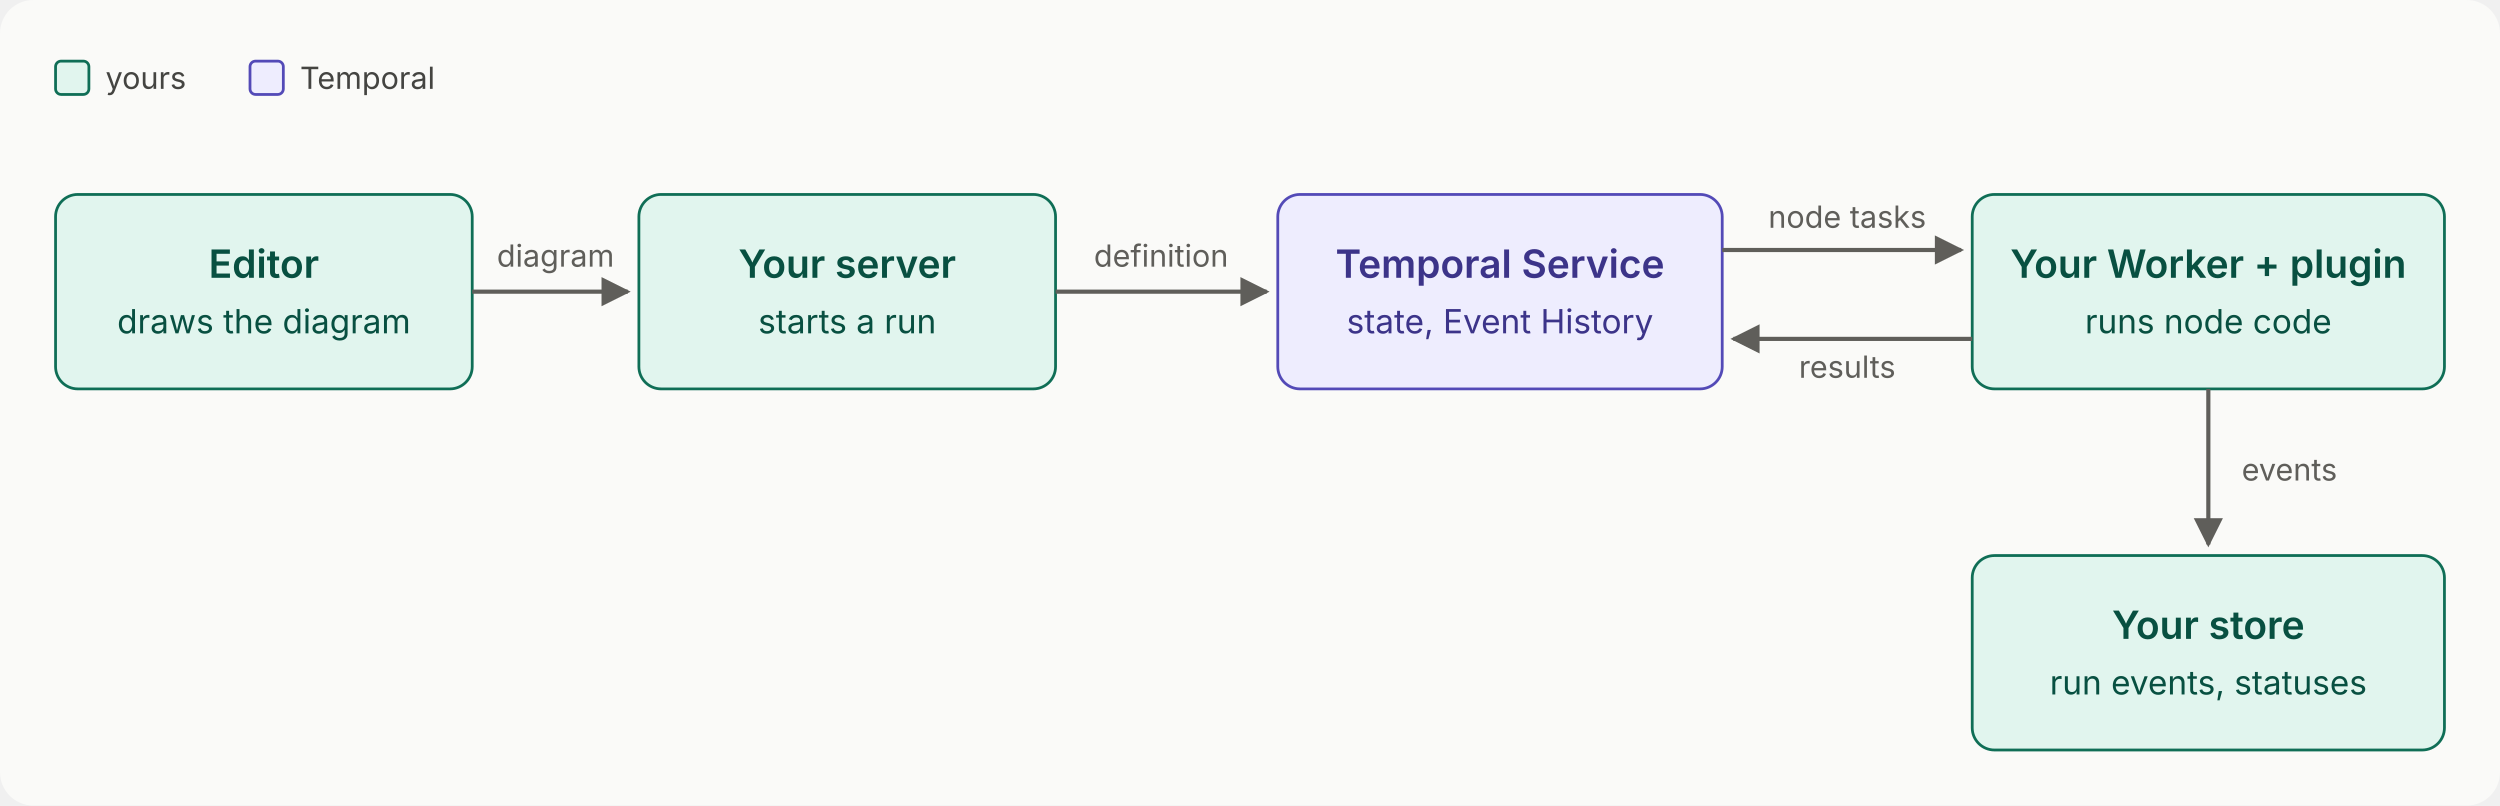
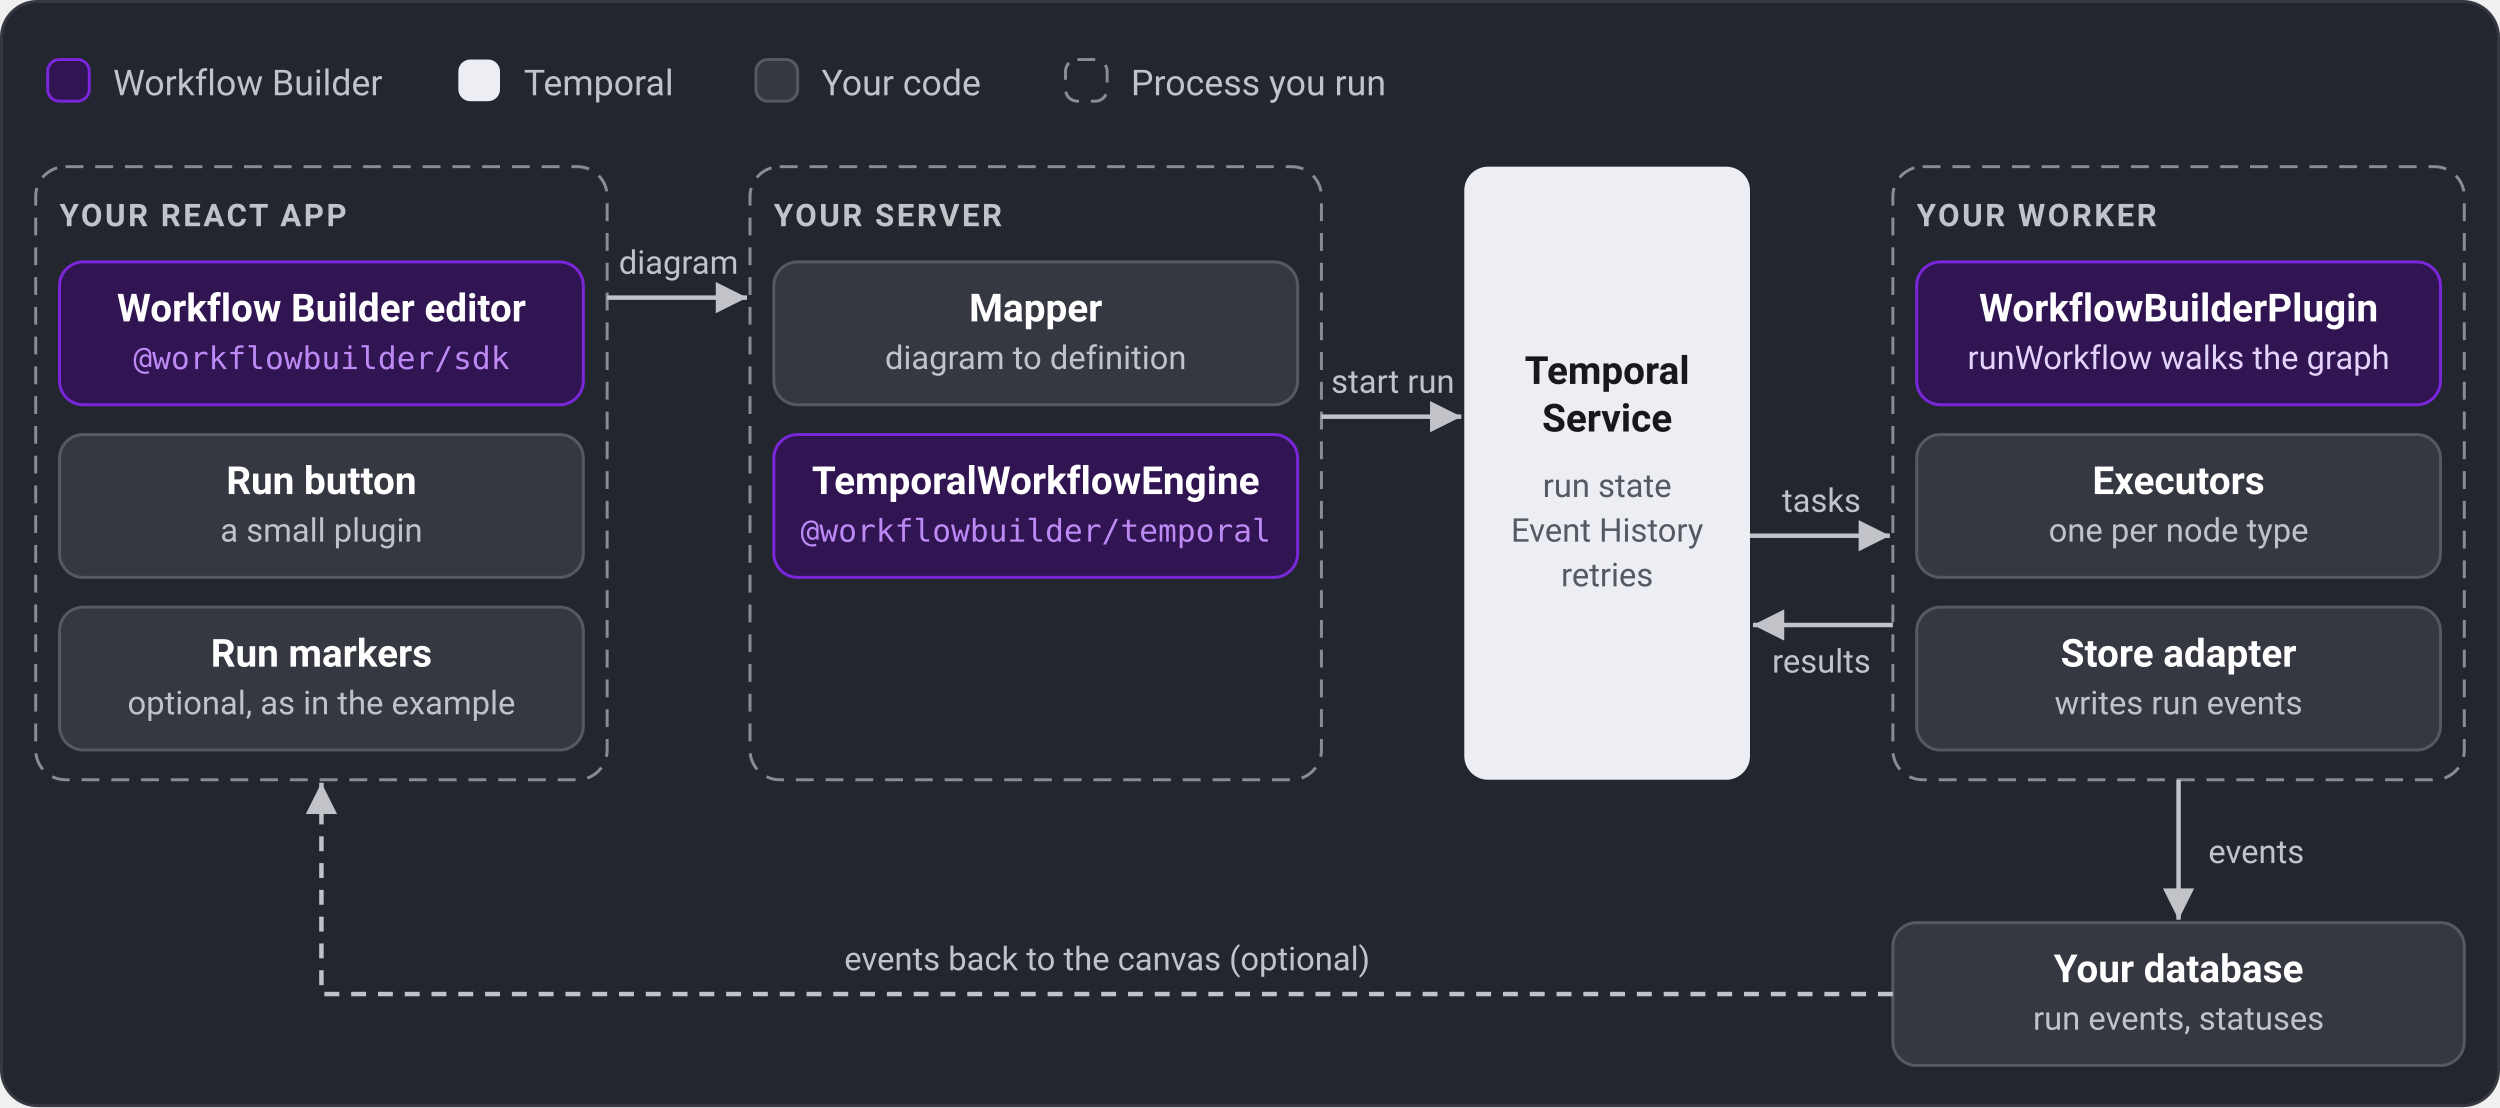
- <svg xmlns="http://www.w3.org/2000/svg" viewBox="0 0 900 290" font-family="system-ui, -apple-system, Segoe UI, sans-serif" role="img" aria-labelledby="title">
+ <svg xmlns="http://www.w3.org/2000/svg" width="1260" height="558" viewBox="0 0 840 372" role="img" aria-labelledby="title">
+   <style>
+     text { font-family: ui-sans-serif, system-ui, 'Segoe UI', Roboto, sans-serif; }
+     .title { font-size: 13px; font-weight: 600; text-anchor: middle; }
+     .sub { font-size: 11px; text-anchor: middle; }
+     .pkg { font-family: ui-monospace, SFMono-Regular, Menlo, Consolas, monospace; font-size: 10.5px; text-anchor: middle; }
+     .wb rect { fill: #311452; stroke: #7a26d9; }
+     .wb .title { fill: #ffffff; }
+     .wb .pkg { fill: #bc89f5; }
+     .wb .sub { fill: #e4d3fb; }
+     .own rect { fill: #353841; stroke: #555962; }
+     .own .title { fill: #ffffff; }
+     .own .sub { fill: #c1c3c8; }
+     .temporal rect { fill: #edeef3; }
+     .temporal .title { fill: #17181c; }
+     .temporal .sub { fill: #555962; }
+     .frame { fill: none; stroke: #888c96; stroke-dasharray: 6 4; }
+     .frame-label { font-size: 10.5px; font-weight: 600; letter-spacing: 0.08em; fill: #c1c3c8; }
+     .legend { font-size: 12px; fill: #c1c3c8; }
+     .flow { fill: none; stroke: #c1c3c8; stroke-width: 1.5; marker-end: url(#arrow); }
+     .optional { stroke-dasharray: 5 4; }
+     .label { font-size: 11px; fill: #c1c3c8; text-anchor: middle; }
+   </style>
  <defs>
-     <marker id="arrow" viewBox="0 0 10 10" refX="9" refY="5" markerWidth="7" markerHeight="7" orient="auto-start-reverse">
-       <path d="M0,0 L10,5 L0,10 z" fill="#5F5E5A" />
+     <marker id="arrow" viewBox="0 0 10 10" refX="10" refY="5" markerWidth="7" markerHeight="7" orient="auto-start-reverse">
+       <path d="M0,0 L10,5 L0,10 z" fill="#c1c3c8" />
    </marker>
  </defs>
-   <rect x="0" y="0" width="900" height="290" rx="12" fill="#FAFAF8" />
-   <g font-size="14">
-     <rect x="20" y="70" width="150" height="70" rx="8" fill="#E1F5EE" stroke="#0F6E56" />
-     <text x="95" y="100" text-anchor="middle" font-weight="600" fill="#085041">Editor</text>
-     <text x="95" y="120" text-anchor="middle" font-size="12" fill="#085041">draws the diagram</text>
-     <rect x="230" y="70" width="150" height="70" rx="8" fill="#E1F5EE" stroke="#0F6E56" />
-     <text x="305" y="100" text-anchor="middle" font-weight="600" fill="#085041">Your server</text>
-     <text x="305" y="120" text-anchor="middle" font-size="12" fill="#085041">starts a run</text>
-     <rect x="460" y="70" width="160" height="70" rx="8" fill="#EEEDFE" stroke="#534AB7" />
-     <text x="540" y="100" text-anchor="middle" font-weight="600" fill="#3C3489">Temporal Service</text>
-     <text x="540" y="120" text-anchor="middle" font-size="12" fill="#3C3489">state, Event History</text>
-     <rect x="710" y="70" width="170" height="70" rx="8" fill="#E1F5EE" stroke="#0F6E56" />
-     <text x="795" y="100" text-anchor="middle" font-weight="600" fill="#085041">Your Worker + plugin</text>
-     <text x="795" y="120" text-anchor="middle" font-size="12" fill="#085041">runs node code</text>
-     <rect x="710" y="200" width="170" height="70" rx="8" fill="#E1F5EE" stroke="#0F6E56" />
-     <text x="795" y="230" text-anchor="middle" font-weight="600" fill="#085041">Your store</text>
-     <text x="795" y="250" text-anchor="middle" font-size="12" fill="#085041">run events, statuses</text>
+   <rect x="0.5" y="0.5" width="839" height="371" rx="12" fill="#23262f" stroke="#353841" />
+   <g class="legend">
+     <rect x="16" y="20" width="14" height="14" rx="4" fill="#311452" stroke="#7a26d9" />
+     <text x="38" y="32">Workflow Builder</text>
+     <rect x="154" y="20" width="14" height="14" rx="4" fill="#edeef3" />
+     <text x="176" y="32">Temporal</text>
+     <rect x="254" y="20" width="14" height="14" rx="4" fill="#353841" stroke="#555962" />
+     <text x="276" y="32">Your code</text>
+     <rect x="358" y="20" width="14" height="14" rx="4" class="frame" />
+     <text x="380" y="32">Process you run</text>
  </g>
-   <g stroke="#5F5E5A" stroke-width="1.5" fill="none" marker-end="url(#arrow)">
-     <line x1="170" y1="105" x2="226" y2="105" />
-     <line x1="380" y1="105" x2="456" y2="105" />
-     <line x1="620" y1="90" x2="706" y2="90" />
-     <line x1="710" y1="122" x2="624" y2="122" />
-     <line x1="795" y1="140" x2="795" y2="196" />
+   <rect class="frame" x="12" y="56" width="192" height="206" rx="10" />
+   <text class="frame-label" x="20" y="76">YOUR REACT APP</text>
+   <rect class="frame" x="252" y="56" width="192" height="206" rx="10" />
+   <text class="frame-label" x="260" y="76">YOUR SERVER</text>
+   <rect class="frame" x="636" y="56" width="192" height="206" rx="10" />
+   <text class="frame-label" x="644" y="76">YOUR WORKER</text>
+   <g class="wb">
+     <rect x="20" y="88" width="176" height="48" rx="8" />
+     <text class="title" x="108" y="108">Workflow Builder editor</text>
+     <text class="pkg" x="108" y="124">@workflowbuilder/sdk</text>
  </g>
-   <g font-size="11" fill="#5F5E5A" text-anchor="middle">
-     <text x="200" y="96">diagram</text>
-     <text x="418" y="96">definition</text>
-     <text x="665" y="82">node tasks</text>
-     <text x="665" y="136">results</text>
-     <text x="807" y="173" text-anchor="start">events</text>
+   <g class="own">
+     <rect x="20" y="146" width="176" height="48" rx="8" />
+     <text class="title" x="108" y="166">Run button</text>
+     <text class="sub" x="108" y="182">a small plugin</text>
  </g>
-   <g font-size="11">
-     <rect x="20" y="22" width="12" height="12" rx="2" fill="#E1F5EE" stroke="#0F6E56" />
-     <text x="38" y="32" fill="#444441">yours</text>
-     <rect x="90" y="22" width="12" height="12" rx="2" fill="#EEEDFE" stroke="#534AB7" />
-     <text x="108" y="32" fill="#444441">Temporal</text>
+   <g class="own">
+     <rect x="20" y="204" width="176" height="48" rx="8" />
+     <text class="title" x="108" y="224">Run markers</text>
+     <text class="sub" x="108" y="240">optional, as in the example</text>
  </g>
+   <g class="own">
+     <rect x="260" y="88" width="176" height="48" rx="8" />
+     <text class="title" x="348" y="108">Mapper</text>
+     <text class="sub" x="348" y="124">diagram to definition</text>
+   </g>
+   <g class="wb">
+     <rect x="260" y="146" width="176" height="48" rx="8" />
+     <text class="title" x="348" y="166">TemporalWorkflowEngine</text>
+     <text class="pkg" x="348" y="182">@workflowbuilder/temporal</text>
+   </g>
+   <g class="temporal">
+     <rect x="492" y="56" width="96" height="206" rx="8" />
+     <text class="title" x="540" y="129">Temporal</text>
+     <text class="title" x="540" y="145">Service</text>
+     <text class="sub" x="540" y="167">run state</text>
+     <text class="sub" x="540" y="182">Event History</text>
+     <text class="sub" x="540" y="197">retries</text>
+   </g>
+   <g class="wb">
+     <rect x="644" y="88" width="176" height="48" rx="8" />
+     <text class="title" x="732" y="108">WorkflowBuilderPlugin</text>
+     <text class="sub" x="732" y="124">runWorkflow walks the graph</text>
+   </g>
+   <g class="own">
+     <rect x="644" y="146" width="176" height="48" rx="8" />
+     <text class="title" x="732" y="166">Executors</text>
+     <text class="sub" x="732" y="182">one per node type</text>
+   </g>
+   <g class="own">
+     <rect x="644" y="204" width="176" height="48" rx="8" />
+     <text class="title" x="732" y="224">Store adapter</text>
+     <text class="sub" x="732" y="240">writes run events</text>
+   </g>
+   <g class="own">
+     <rect x="636" y="310" width="192" height="48" rx="8" />
+     <text class="title" x="732" y="330">Your database</text>
+     <text class="sub" x="732" y="346">run events, statuses</text>
+   </g>
+   <path class="flow" d="M204,100 H251" />
+   <path class="flow" d="M444,140 H491" />
+   <path class="flow" d="M588,180 H635" />
+   <path class="flow" d="M636,210 H589" />
+   <path class="flow" d="M732,262 V309" />
+   <path class="flow optional" d="M636,334 H108 V263" />
+   <text class="label" x="228" y="92">diagram</text>
+   <text class="label" x="468" y="132">start run</text>
+   <text class="label" x="612" y="172">tasks</text>
+   <text class="label" x="612" y="226">results</text>
+   <text class="label" x="742" y="290" style="text-anchor: start">events</text>
+   <text class="label" x="372" y="326">events back to the canvas (optional)</text>
</svg>
